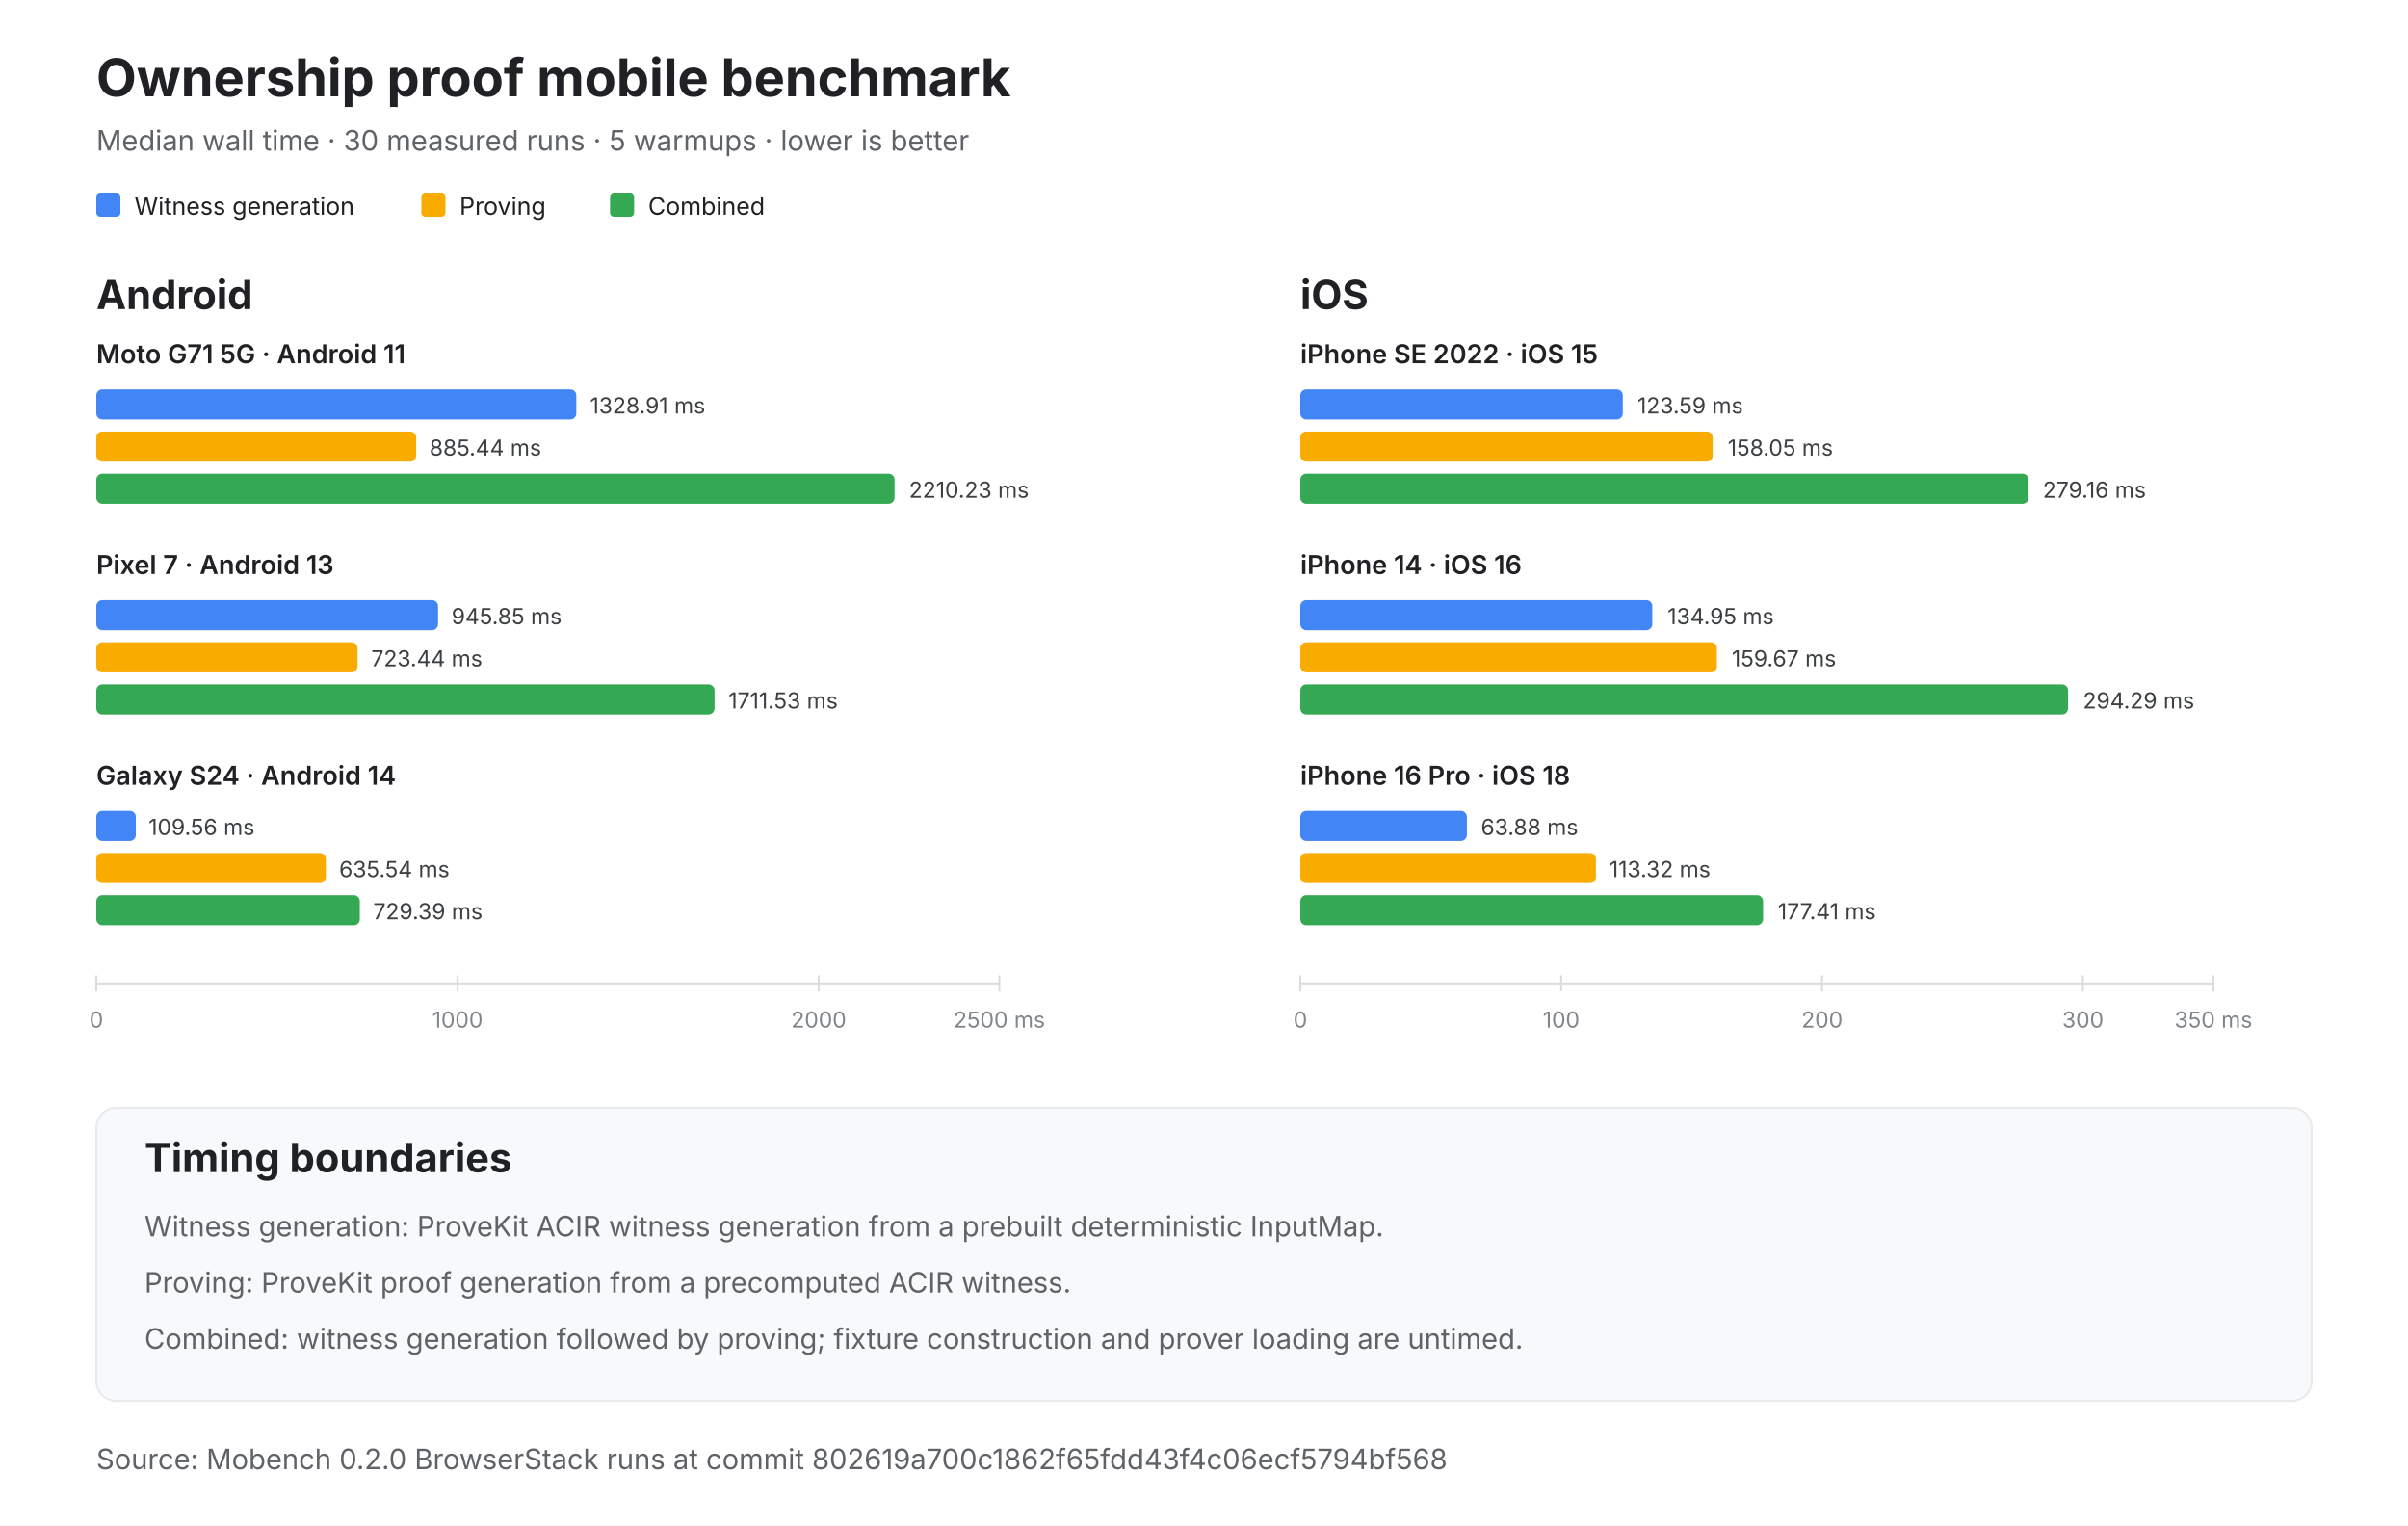
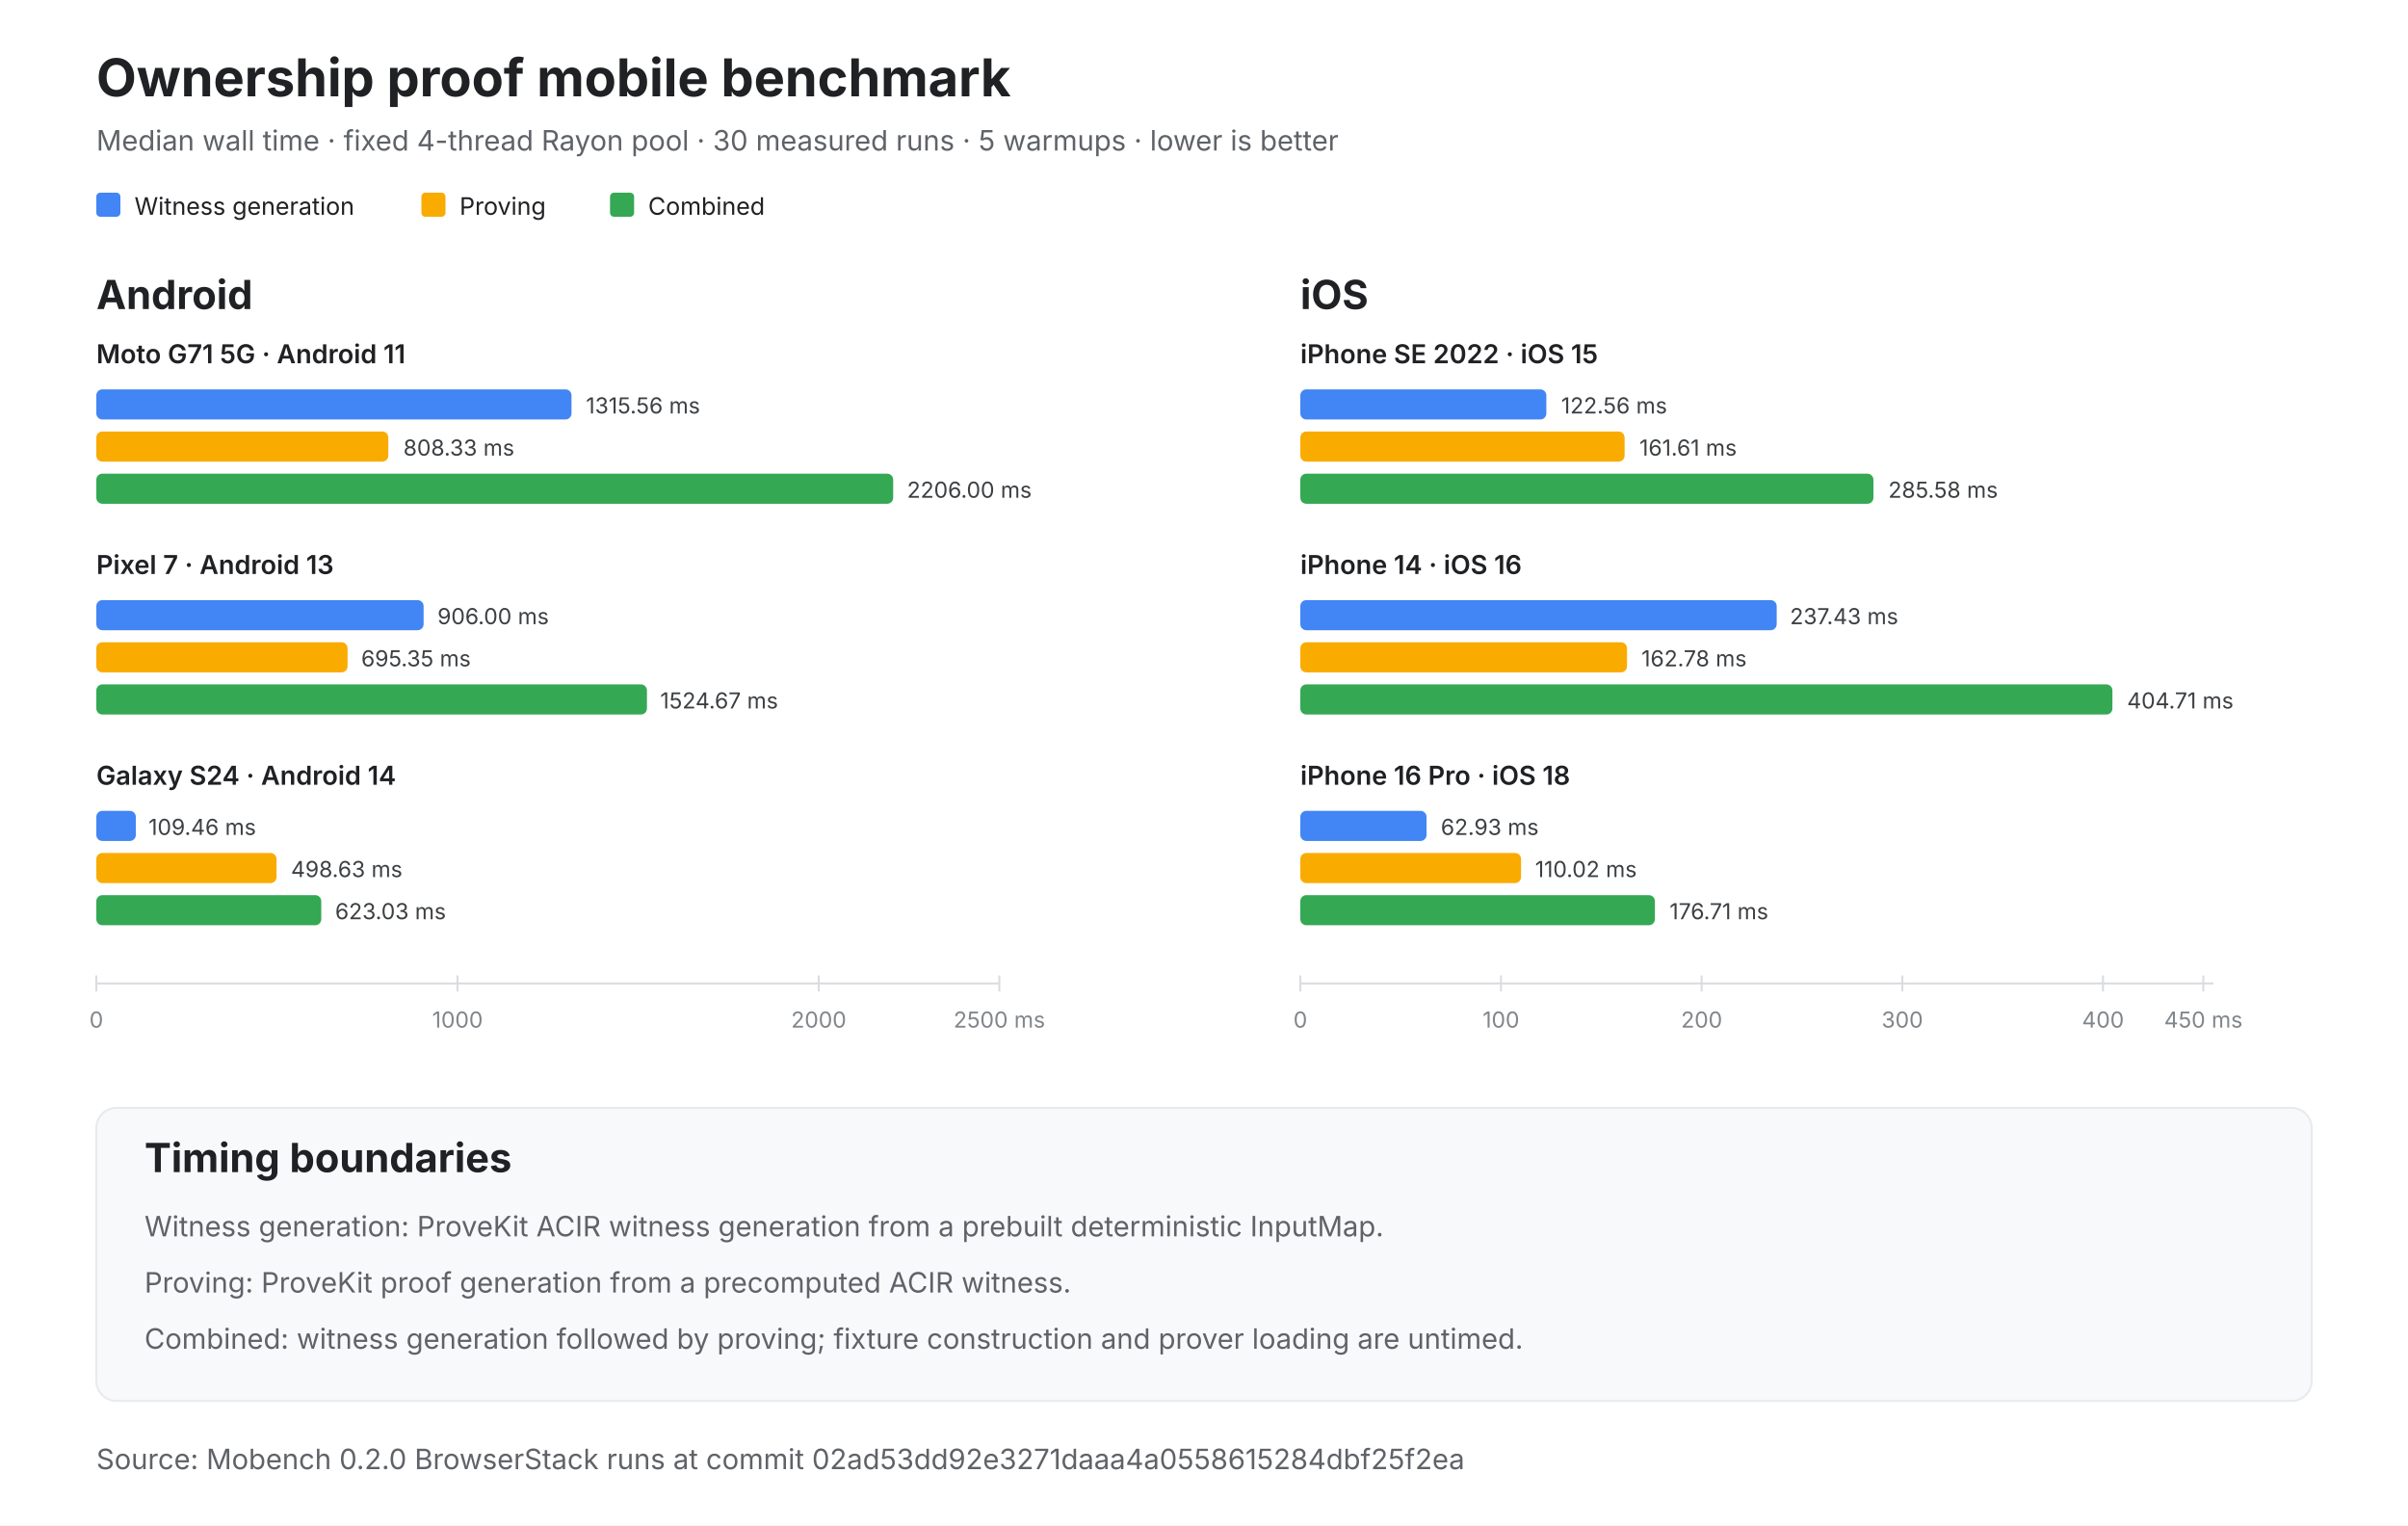
<svg xmlns="http://www.w3.org/2000/svg" width="1200" height="760" viewBox="0 0 1200 760" role="img" aria-labelledby="title desc">
  <style>
    text { font-family: ui-sans-serif, system-ui, -apple-system, BlinkMacSystemFont, "Segoe UI", sans-serif; fill: #202124; }
    .title { font-size: 26px; font-weight: 700; }
    .subtitle { font-size: 14px; fill: #5f6368; }
    .panel { font-size: 20px; font-weight: 650; }
    .device { font-size: 13px; font-weight: 600; }
    .value { font-size: 11px; fill: #3c4043; }
    .axis { stroke: #dadce0; stroke-width: 1; }
    .tick { font-size: 11px; fill: #80868b; }
    .legend { font-size: 12px; }
  </style>
  <rect width="1200" height="760" fill="#ffffff" />
  <text x="48" y="48" class="title">Ownership proof mobile benchmark</text>
-   <text x="48" y="75" class="subtitle">Median wall time · 30 measured runs · 5 warmups · lower is better</text>
+   <text x="48" y="75" class="subtitle">Median wall time · fixed 4-thread Rayon pool · 30 measured runs · 5 warmups · lower is better</text>
  <rect x="48" y="96" width="12" height="12" rx="2" fill="#4285f4" />
  <text x="67" y="107" class="legend">Witness generation</text>
  <rect x="210" y="96" width="12" height="12" rx="2" fill="#f9ab00" />
  <text x="229" y="107" class="legend">Proving</text>
  <rect x="304" y="96" width="12" height="12" rx="2" fill="#34a853" />
  <text x="323" y="107" class="legend">Combined</text>
  <text x="48" y="154" class="panel">Android</text>
  <text x="48" y="181" class="device">Moto G71 5G · Android 11</text>
-   <rect x="48" y="194" width="239.2" height="15" rx="3" fill="#4285f4" />
-   <text x="294" y="206" class="value">1328.91 ms</text>
-   <rect x="48" y="215" width="159.4" height="15" rx="3" fill="#f9ab00" />
-   <text x="214" y="227" class="value">885.44 ms</text>
-   <rect x="48" y="236" width="397.8" height="15" rx="3" fill="#34a853" />
-   <text x="453" y="248" class="value">2210.23 ms</text>
+   <rect x="48" y="194" width="236.8" height="15" rx="3" fill="#4285f4" />
+   <text x="292" y="206" class="value">1315.56 ms</text>
+   <rect x="48" y="215" width="145.5" height="15" rx="3" fill="#f9ab00" />
+   <text x="201" y="227" class="value">808.33 ms</text>
+   <rect x="48" y="236" width="397.1" height="15" rx="3" fill="#34a853" />
+   <text x="452" y="248" class="value">2206.00 ms</text>
  <text x="48" y="286" class="device">Pixel 7 · Android 13</text>
-   <rect x="48" y="299" width="170.3" height="15" rx="3" fill="#4285f4" />
-   <text x="225" y="311" class="value">945.85 ms</text>
-   <rect x="48" y="320" width="130.2" height="15" rx="3" fill="#f9ab00" />
-   <text x="185" y="332" class="value">723.44 ms</text>
-   <rect x="48" y="341" width="308.1" height="15" rx="3" fill="#34a853" />
-   <text x="363" y="353" class="value">1711.53 ms</text>
+   <rect x="48" y="299" width="163.1" height="15" rx="3" fill="#4285f4" />
+   <text x="218" y="311" class="value">906.00 ms</text>
+   <rect x="48" y="320" width="125.2" height="15" rx="3" fill="#f9ab00" />
+   <text x="180" y="332" class="value">695.35 ms</text>
+   <rect x="48" y="341" width="274.4" height="15" rx="3" fill="#34a853" />
+   <text x="329" y="353" class="value">1524.67 ms</text>
  <text x="48" y="391" class="device">Galaxy S24 · Android 14</text>
  <rect x="48" y="404" width="19.7" height="15" rx="3" fill="#4285f4" />
-   <text x="74" y="416" class="value">109.56 ms</text>
-   <rect x="48" y="425" width="114.4" height="15" rx="3" fill="#f9ab00" />
-   <text x="169" y="437" class="value">635.54 ms</text>
-   <rect x="48" y="446" width="131.3" height="15" rx="3" fill="#34a853" />
-   <text x="186" y="458" class="value">729.39 ms</text>
+   <text x="74" y="416" class="value">109.46 ms</text>
+   <rect x="48" y="425" width="89.8" height="15" rx="3" fill="#f9ab00" />
+   <text x="145" y="437" class="value">498.63 ms</text>
+   <rect x="48" y="446" width="112.1" height="15" rx="3" fill="#34a853" />
+   <text x="167" y="458" class="value">623.03 ms</text>
  <line x1="48" y1="490" x2="498" y2="490" class="axis" />
  <line x1="48" y1="486" x2="48" y2="494" class="axis" />
  <line x1="228" y1="486" x2="228" y2="494" class="axis" />
  <line x1="408" y1="486" x2="408" y2="494" class="axis" />
  <line x1="498" y1="486" x2="498" y2="494" class="axis" />
  <text x="48" y="512" class="tick" text-anchor="middle">0</text>
  <text x="228" y="512" class="tick" text-anchor="middle">1000</text>
  <text x="408" y="512" class="tick" text-anchor="middle">2000</text>
  <text x="498" y="512" class="tick" text-anchor="middle">2500 ms</text>
  <text x="648" y="154" class="panel">iOS</text>
  <text x="648" y="181" class="device">iPhone SE 2022 · iOS 15</text>
-   <rect x="648" y="194" width="160.7" height="15" rx="3" fill="#4285f4" />
-   <text x="816" y="206" class="value">123.59 ms</text>
-   <rect x="648" y="215" width="205.5" height="15" rx="3" fill="#f9ab00" />
-   <text x="861" y="227" class="value">158.05 ms</text>
-   <rect x="648" y="236" width="362.9" height="15" rx="3" fill="#34a853" />
-   <text x="1018" y="248" class="value">279.16 ms</text>
+   <rect x="648" y="194" width="122.6" height="15" rx="3" fill="#4285f4" />
+   <text x="778" y="206" class="value">122.56 ms</text>
+   <rect x="648" y="215" width="161.6" height="15" rx="3" fill="#f9ab00" />
+   <text x="817" y="227" class="value">161.61 ms</text>
+   <rect x="648" y="236" width="285.6" height="15" rx="3" fill="#34a853" />
+   <text x="941" y="248" class="value">285.58 ms</text>
  <text x="648" y="286" class="device">iPhone 14 · iOS 16</text>
-   <rect x="648" y="299" width="175.4" height="15" rx="3" fill="#4285f4" />
-   <text x="831" y="311" class="value">134.95 ms</text>
-   <rect x="648" y="320" width="207.6" height="15" rx="3" fill="#f9ab00" />
-   <text x="863" y="332" class="value">159.67 ms</text>
-   <rect x="648" y="341" width="382.6" height="15" rx="3" fill="#34a853" />
-   <text x="1038" y="353" class="value">294.29 ms</text>
+   <rect x="648" y="299" width="237.4" height="15" rx="3" fill="#4285f4" />
+   <text x="892" y="311" class="value">237.43 ms</text>
+   <rect x="648" y="320" width="162.8" height="15" rx="3" fill="#f9ab00" />
+   <text x="818" y="332" class="value">162.78 ms</text>
+   <rect x="648" y="341" width="404.7" height="15" rx="3" fill="#34a853" />
+   <text x="1060" y="353" class="value">404.71 ms</text>
  <text x="648" y="391" class="device">iPhone 16 Pro · iOS 18</text>
-   <rect x="648" y="404" width="83.0" height="15" rx="3" fill="#4285f4" />
-   <text x="738" y="416" class="value">63.88 ms</text>
-   <rect x="648" y="425" width="147.3" height="15" rx="3" fill="#f9ab00" />
-   <text x="802" y="437" class="value">113.32 ms</text>
-   <rect x="648" y="446" width="230.6" height="15" rx="3" fill="#34a853" />
-   <text x="886" y="458" class="value">177.41 ms</text>
+   <rect x="648" y="404" width="62.9" height="15" rx="3" fill="#4285f4" />
+   <text x="718" y="416" class="value">62.93 ms</text>
+   <rect x="648" y="425" width="110.0" height="15" rx="3" fill="#f9ab00" />
+   <text x="765" y="437" class="value">110.02 ms</text>
+   <rect x="648" y="446" width="176.7" height="15" rx="3" fill="#34a853" />
+   <text x="832" y="458" class="value">176.71 ms</text>
  <line x1="648" y1="490" x2="1103" y2="490" class="axis" />
  <line x1="648" y1="486" x2="648" y2="494" class="axis" />
-   <line x1="778" y1="486" x2="778" y2="494" class="axis" />
-   <line x1="908" y1="486" x2="908" y2="494" class="axis" />
-   <line x1="1038" y1="486" x2="1038" y2="494" class="axis" />
-   <line x1="1103" y1="486" x2="1103" y2="494" class="axis" />
+   <line x1="748" y1="486" x2="748" y2="494" class="axis" />
+   <line x1="848" y1="486" x2="848" y2="494" class="axis" />
+   <line x1="948" y1="486" x2="948" y2="494" class="axis" />
+   <line x1="1048" y1="486" x2="1048" y2="494" class="axis" />
+   <line x1="1098" y1="486" x2="1098" y2="494" class="axis" />
  <text x="648" y="512" class="tick" text-anchor="middle">0</text>
-   <text x="778" y="512" class="tick" text-anchor="middle">100</text>
-   <text x="908" y="512" class="tick" text-anchor="middle">200</text>
-   <text x="1038" y="512" class="tick" text-anchor="middle">300</text>
-   <text x="1103" y="512" class="tick" text-anchor="middle">350 ms</text>
+   <text x="748" y="512" class="tick" text-anchor="middle">100</text>
+   <text x="848" y="512" class="tick" text-anchor="middle">200</text>
+   <text x="948" y="512" class="tick" text-anchor="middle">300</text>
+   <text x="1048" y="512" class="tick" text-anchor="middle">400</text>
+   <text x="1098" y="512" class="tick" text-anchor="middle">450 ms</text>
  <rect x="48" y="552" width="1104" height="146" rx="10" fill="#f8f9fa" stroke="#e8eaed" />
  <text x="72" y="584" class="panel">Timing boundaries</text>
  <text x="72" y="616" class="subtitle">Witness generation: ProveKit ACIR witness generation from a prebuilt deterministic InputMap.</text>
  <text x="72" y="644" class="subtitle">Proving: ProveKit proof generation from a precomputed ACIR witness.</text>
  <text x="72" y="672" class="subtitle">Combined: witness generation followed by proving; fixture construction and prover loading are untimed.</text>
-   <text x="48" y="732" class="subtitle">Source: Mobench 0.2.0 BrowserStack runs at commit 802619a700c1862f65fdd43f4c06ecf5794bf568</text>
+   <text x="48" y="732" class="subtitle">Source: Mobench 0.2.0 BrowserStack runs at commit 02ad53dd92e3271daaa4a0558615284dbf25f2ea</text>
</svg>
